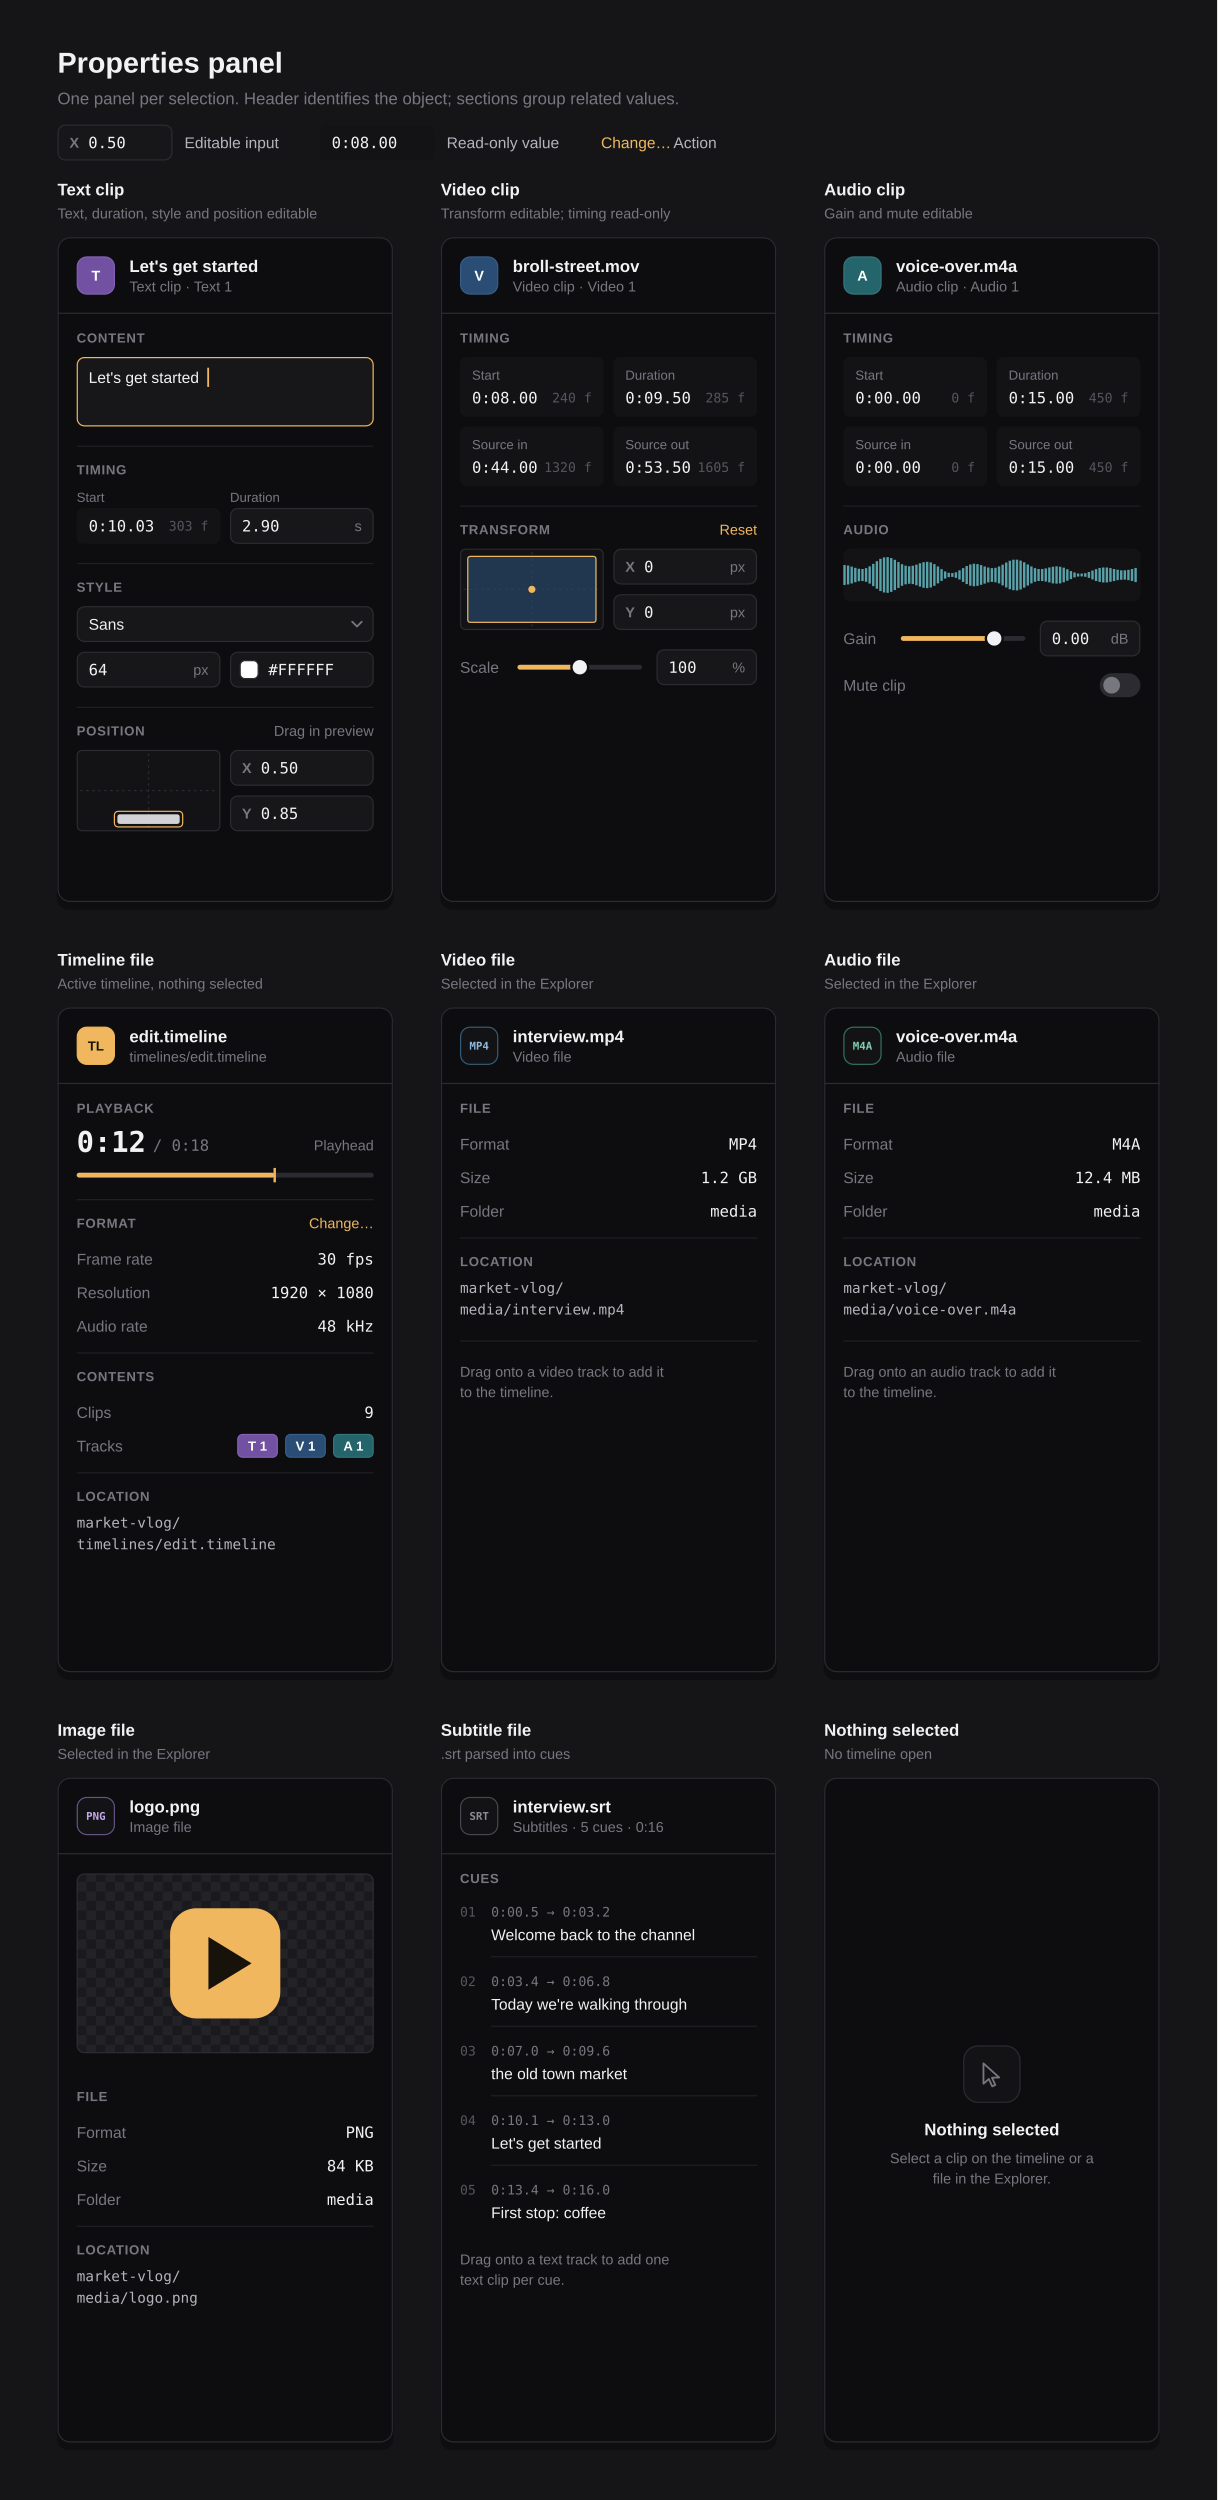
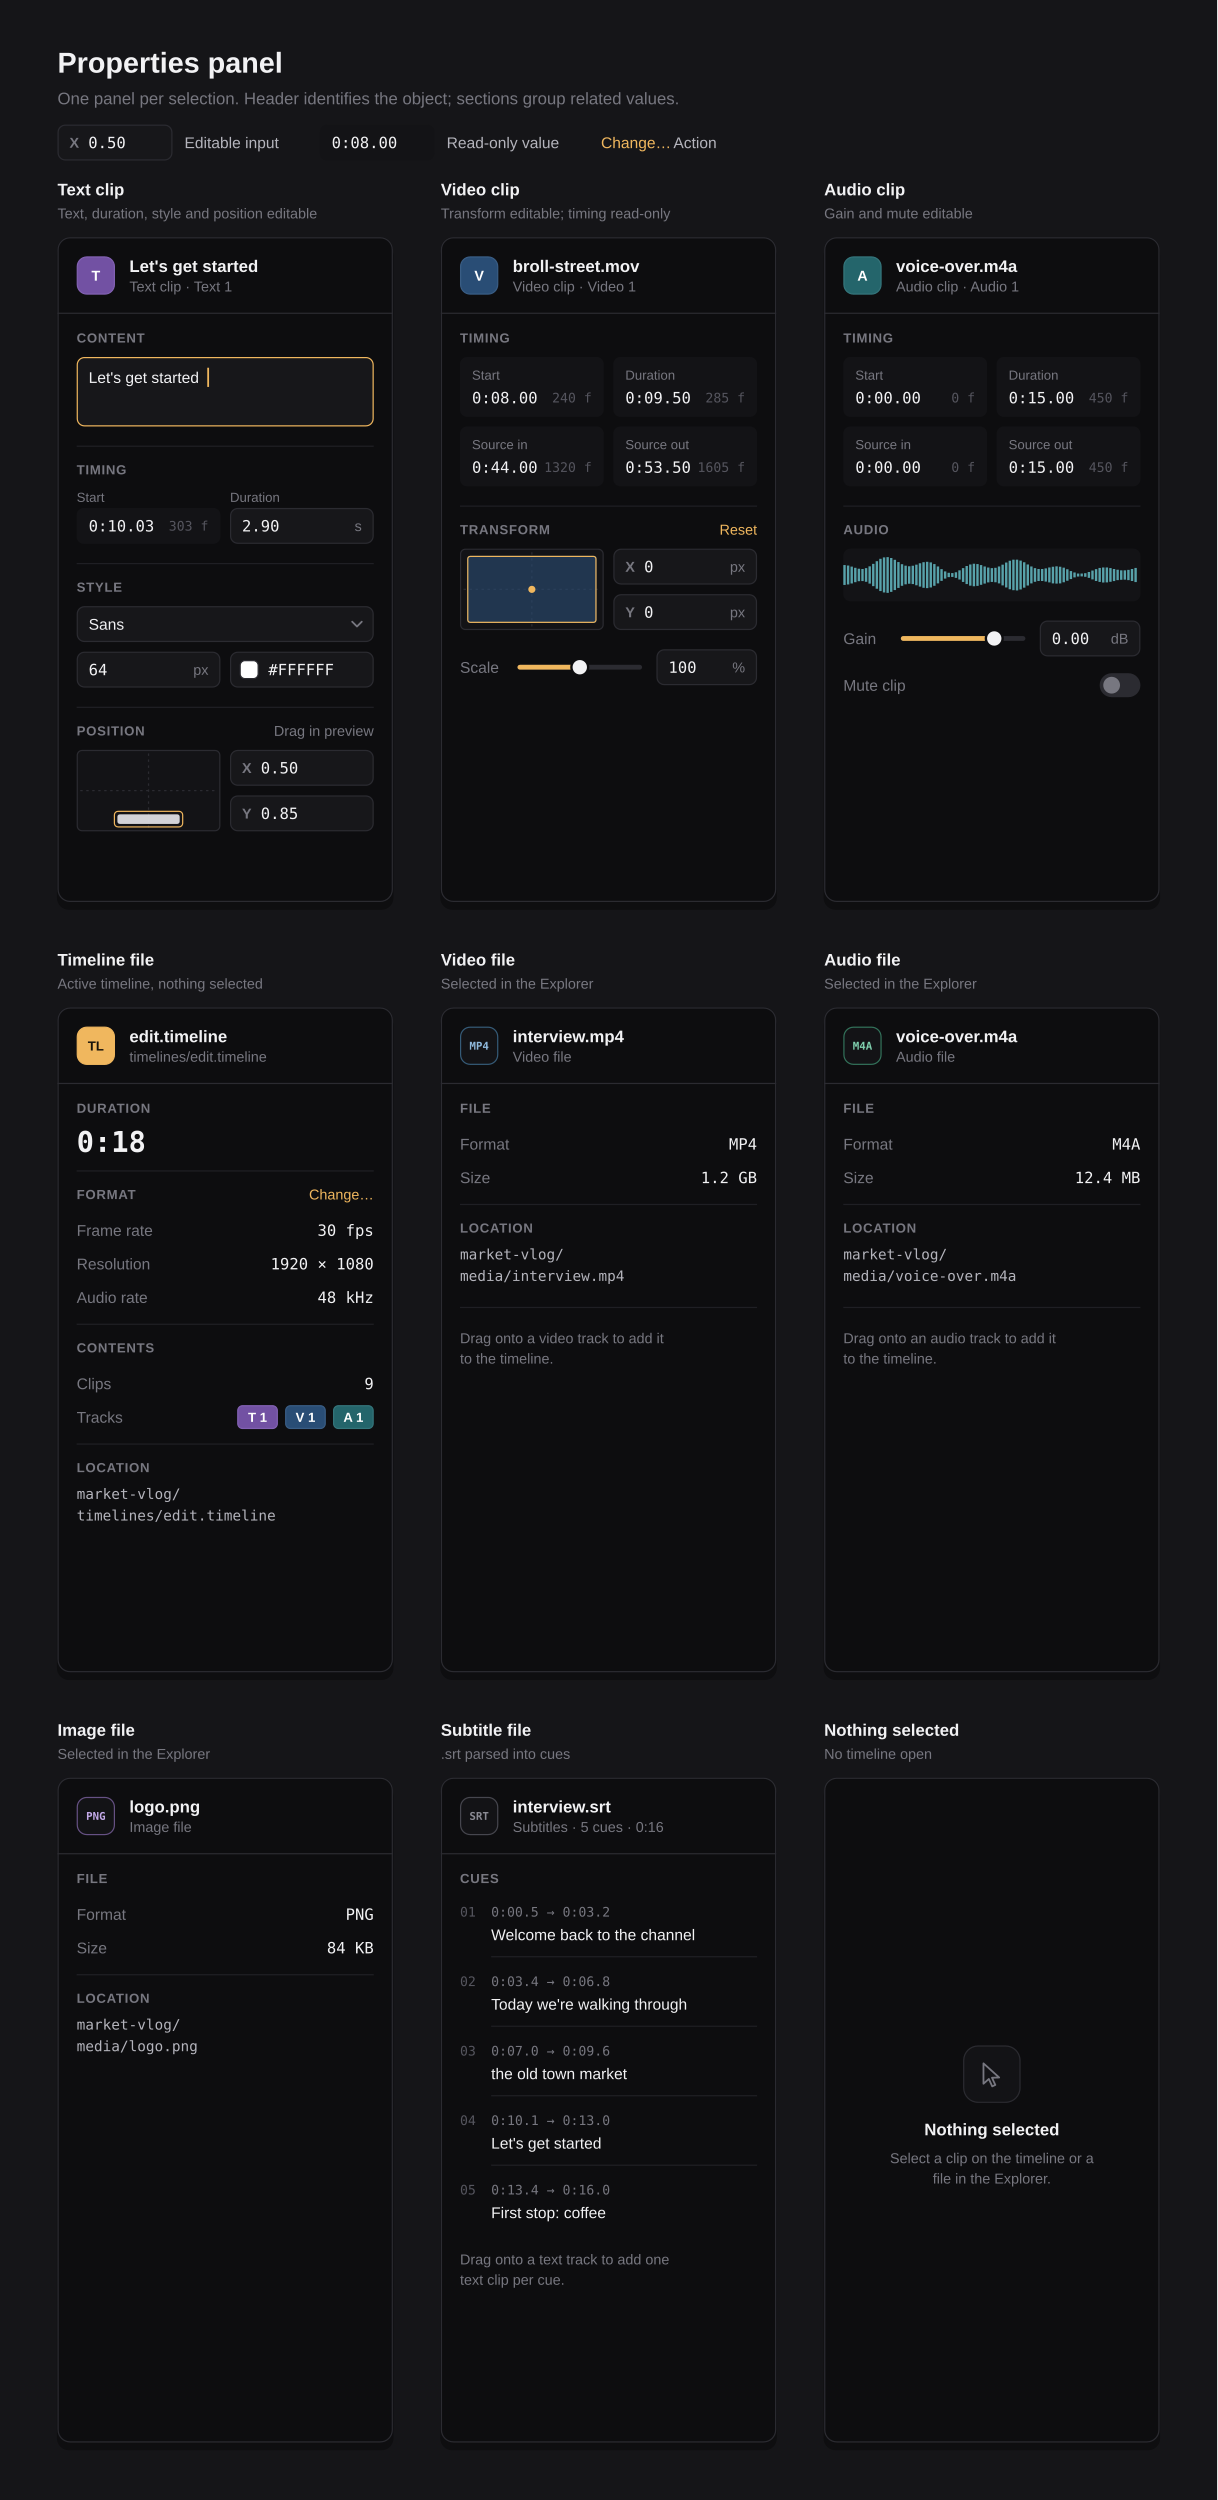
<svg xmlns="http://www.w3.org/2000/svg" width="1016" height="2087" viewBox="0 0 1016 2087">
  <style>.s{font-family:-apple-system,BlinkMacSystemFont,"SF Pro Text","Helvetica Neue",Arial,sans-serif}.m{font-family:"SF Mono",Menlo,Monaco,Consolas,monospace}</style>
  <defs>
-     <pattern id="checker" width="16" height="16" patternUnits="userSpaceOnUse">
-       <rect width="16" height="16" fill="#1a1a1e" />
-       <rect width="8" height="8" fill="#222227" />
-       <rect x="8" y="8" width="8" height="8" fill="#222227" />
-     </pattern>
    <clipPath id="c1">
      <rect x="48" y="198" width="280" height="555" rx="10" />
    </clipPath>
    <clipPath id="c2">
      <rect x="48" y="198" width="280" height="555" rx="0" />
    </clipPath>
    <clipPath id="c3">
      <rect x="368" y="198" width="280" height="555" rx="10" />
    </clipPath>
    <clipPath id="c4">
      <rect x="368" y="198" width="280" height="555" rx="0" />
    </clipPath>
    <clipPath id="c5">
      <rect x="688" y="198" width="280" height="555" rx="10" />
    </clipPath>
    <clipPath id="c6">
      <rect x="688" y="198" width="280" height="555" rx="0" />
    </clipPath>
    <clipPath id="c7">
      <rect x="1008" y="198" width="280" height="555" rx="10" />
    </clipPath>
    <clipPath id="c8">
      <rect x="1008" y="198" width="280" height="555" rx="0" />
    </clipPath>
    <clipPath id="c9">
      <rect x="48" y="841" width="280" height="555" rx="10" />
    </clipPath>
    <clipPath id="c10">
      <rect x="48" y="841" width="280" height="555" rx="0" />
    </clipPath>
    <clipPath id="c11">
      <rect x="368" y="841" width="280" height="555" rx="10" />
    </clipPath>
    <clipPath id="c12">
      <rect x="368" y="841" width="280" height="555" rx="0" />
    </clipPath>
    <clipPath id="c13">
      <rect x="688" y="841" width="280" height="555" rx="10" />
    </clipPath>
    <clipPath id="c14">
      <rect x="688" y="841" width="280" height="555" rx="0" />
    </clipPath>
    <clipPath id="c15">
      <rect x="1008" y="841" width="280" height="555" rx="10" />
    </clipPath>
    <clipPath id="c16">
      <rect x="1008" y="841" width="280" height="555" rx="0" />
    </clipPath>
    <clipPath id="c17">
      <rect x="48" y="841" width="280" height="555" rx="10" />
    </clipPath>
    <clipPath id="c18">
      <rect x="48" y="841" width="280" height="555" rx="0" />
    </clipPath>
  </defs>
  <rect x="0" y="0" width="1016" height="2087" fill="#151518" />
  <text class="s" x="48" y="60.64" font-size="24" fill="#f2f2f4" font-weight="700">Properties panel</text>
  <text class="s" x="48" y="87.04" font-size="14" fill="#777780">One panel per selection. Header identifies the object; sections group related values.</text>
  <rect x="48.5" y="104.5" width="95" height="29" rx="6" fill="#17171a" stroke="#2b2b31" stroke-width="1" />
  <text class="s" x="58" y="123.32" font-size="12" fill="#777780" font-weight="600">X</text>
  <text class="m" x="73.68" y="123.68" font-size="13" fill="#f2f2f4">0.50</text>
  <text class="s" x="154" y="123.68" font-size="13" fill="#b4b4bc">Editable input</text>
  <rect x="266.86" y="104" width="96" height="30" rx="6" fill="#131316" />
  <text class="m" x="276.86" y="123.68" font-size="13" fill="#f2f2f4">0:08.00</text>
  <text class="s" x="372.86" y="123.68" font-size="13" fill="#b4b4bc">Read-only value</text>
  <text class="s" x="501.71" y="123.68" font-size="13" fill="#f0b75e">Change…</text>
  <text class="s" x="562.15" y="123.68" font-size="13" fill="#b4b4bc">Action</text>
  <g>
    <text class="s" x="48" y="163.04" font-size="14" fill="#f2f2f4" font-weight="600">Text clip</text>
    <text class="s" x="48" y="182.32" font-size="12" fill="#777780">Text, duration, style and position editable</text>
    <rect x="47.5" y="197.5" width="281" height="556" rx="10" fill="#000" opacity="0.35" transform="translate(0 6)" />
    <g clip-path="url(#c1)">
      <rect x="48" y="198" width="280" height="555" fill="#0d0d0f" />
      <g clip-path="url(#c2)">
        <rect x="64.5" y="214.5" width="31" height="31" rx="8" fill="#7251a3" stroke="#8261b3" stroke-width="1" />
        <text class="s" x="80" y="234.32" font-size="12" fill="#ffffff" font-weight="700" text-anchor="middle">T</text>
        <text class="s" x="108" y="227.04" font-size="14" fill="#f2f2f4" font-weight="600">Let's get started</text>
        <text class="s" x="108" y="243.32" font-size="12" fill="#777780">Text clip · Text 1</text>
        <rect x="48" y="261" width="280" height="1" fill="#2b2b31" />
        <text class="s" x="64" y="285.96" font-size="11" fill="#777780" font-weight="600" letter-spacing="0.6">CONTENT</text>
        <rect x="64.5" y="298.5" width="247" height="57" rx="6" fill="#17171a" stroke="#f0b75e" stroke-width="1" />
        <text class="s" x="74" y="319.68" font-size="13" fill="#f2f2f4">Let's get started</text>
        <rect x="173.02" y="307" width="1.5" height="16" fill="#f0b75e" />
        <rect x="64" y="372" width="248" height="1" fill="#1f1f24" />
        <text class="s" x="64" y="395.96" font-size="11" fill="#777780" font-weight="600" letter-spacing="0.6">TIMING</text>
        <text class="s" x="64" y="418.96" font-size="11" fill="#777780">Start</text>
        <text class="s" x="192" y="418.96" font-size="11" fill="#777780">Duration</text>
        <rect x="64" y="424" width="120" height="30" rx="6" fill="#131316" />
        <text class="m" x="74" y="443.68" font-size="13" fill="#f2f2f4">0:10.03</text>
        <text class="m" x="174" y="442.96" font-size="11" fill="#55555e" text-anchor="end">303 f</text>
        <rect x="192.5" y="424.5" width="119" height="29" rx="6" fill="#17171a" stroke="#2b2b31" stroke-width="1" />
        <text class="m" x="202" y="443.68" font-size="13" fill="#f2f2f4">2.90</text>
        <text class="s" x="302" y="443.32" font-size="12" fill="#777780" text-anchor="end">s</text>
        <rect x="64" y="470" width="248" height="1" fill="#1f1f24" />
        <text class="s" x="64" y="493.96" font-size="11" fill="#777780" font-weight="600" letter-spacing="0.6">STYLE</text>
        <rect x="64.5" y="506.5" width="247" height="29" rx="6" fill="#17171a" stroke="#2b2b31" stroke-width="1" />
        <text class="s" x="74" y="525.68" font-size="13" fill="#f2f2f4">Sans</text>
        <path d="M294 519.0 l4 4 l4 -4" fill="none" stroke="#777780" stroke-width="1.5" stroke-linecap="round" stroke-linejoin="round" />
        <rect x="64.5" y="544.5" width="119" height="29" rx="6" fill="#17171a" stroke="#2b2b31" stroke-width="1" />
        <text class="m" x="74" y="563.68" font-size="13" fill="#f2f2f4">64</text>
        <text class="s" x="174" y="563.32" font-size="12" fill="#777780" text-anchor="end">px</text>
        <rect x="192.5" y="544.5" width="119" height="29" rx="6" fill="#17171a" stroke="#2b2b31" stroke-width="1" />
        <rect x="200.5" y="551.5" width="15" height="15" rx="4" fill="#ffffff" stroke="#2b2b31" stroke-width="1" />
        <text class="m" x="224" y="563.68" font-size="13" fill="#f2f2f4">#FFFFFF</text>
        <rect x="64" y="590" width="248" height="1" fill="#1f1f24" />
        <text class="s" x="64" y="613.96" font-size="11" fill="#777780" font-weight="600" letter-spacing="0.6">POSITION</text>
        <text class="s" x="312" y="614.32" font-size="12" fill="#777780" text-anchor="end">Drag in preview</text>
        <rect x="64.5" y="626.5" width="119" height="67" rx="4" fill="#131316" stroke="#2b2b31" stroke-width="1" />
        <path d="M124.0 629 V691 M67 660.0 H181" stroke="#2b2b31" stroke-width="1" stroke-dasharray="2 3" />
        <rect x="98" y="679.8" width="52" height="8" rx="2" fill="#e8e8ec" opacity="0.9" />
        <rect x="95.5" y="677.3" width="57" height="13" rx="3" fill="none" stroke="#f0b75e" stroke-width="1" />
        <rect x="192.5" y="626.5" width="119" height="29" rx="6" fill="#17171a" stroke="#2b2b31" stroke-width="1" />
        <text class="s" x="202" y="645.32" font-size="12" fill="#777780" font-weight="600">X</text>
        <text class="m" x="217.68" y="645.68" font-size="13" fill="#f2f2f4">0.50</text>
        <rect x="192.5" y="664.5" width="119" height="29" rx="6" fill="#17171a" stroke="#2b2b31" stroke-width="1" />
        <text class="s" x="202" y="683.32" font-size="12" fill="#777780" font-weight="600">Y</text>
        <text class="m" x="217.68" y="683.68" font-size="13" fill="#f2f2f4">0.85</text>
      </g>
    </g>
    <rect x="48.5" y="198.5" width="279" height="554" rx="10" fill="none" stroke="#2b2b31" stroke-width="1" />
  </g>
  <g>
    <text class="s" x="368" y="163.04" font-size="14" fill="#f2f2f4" font-weight="600">Video clip</text>
    <text class="s" x="368" y="182.32" font-size="12" fill="#777780">Transform editable; timing read-only</text>
    <rect x="367.5" y="197.5" width="281" height="556" rx="10" fill="#000" opacity="0.35" transform="translate(0 6)" />
    <g clip-path="url(#c3)">
      <rect x="368" y="198" width="280" height="555" fill="#0d0d0f" />
      <g clip-path="url(#c4)">
        <rect x="384.5" y="214.5" width="31" height="31" rx="8" fill="#294d75" stroke="#395d85" stroke-width="1" />
        <text class="s" x="400" y="234.32" font-size="12" fill="#ffffff" font-weight="700" text-anchor="middle">V</text>
        <text class="s" x="428" y="227.04" font-size="14" fill="#f2f2f4" font-weight="600">broll-street.mov</text>
        <text class="s" x="428" y="243.32" font-size="12" fill="#777780">Video clip · Video 1</text>
        <rect x="368" y="261" width="280" height="1" fill="#2b2b31" />
        <text class="s" x="384" y="285.96" font-size="11" fill="#777780" font-weight="600" letter-spacing="0.6">TIMING</text>
        <rect x="384" y="298" width="120" height="50" rx="6" fill="#131316" />
        <text class="s" x="394" y="316.96" font-size="11" fill="#777780">Start</text>
        <text class="m" x="394" y="336.68" font-size="13" fill="#f2f2f4">0:08.00</text>
        <text class="m" x="494" y="335.96" font-size="11" fill="#55555e" text-anchor="end">240 f</text>
        <rect x="512" y="298" width="120" height="50" rx="6" fill="#131316" />
        <text class="s" x="522" y="316.96" font-size="11" fill="#777780">Duration</text>
        <text class="m" x="522" y="336.68" font-size="13" fill="#f2f2f4">0:09.50</text>
        <text class="m" x="622" y="335.96" font-size="11" fill="#55555e" text-anchor="end">285 f</text>
        <rect x="384" y="356" width="120" height="50" rx="6" fill="#131316" />
        <text class="s" x="394" y="374.96" font-size="11" fill="#777780">Source in</text>
        <text class="m" x="394" y="394.68" font-size="13" fill="#f2f2f4">0:44.00</text>
        <text class="m" x="494" y="393.96" font-size="11" fill="#55555e" text-anchor="end">1320 f</text>
        <rect x="512" y="356" width="120" height="50" rx="6" fill="#131316" />
        <text class="s" x="522" y="374.96" font-size="11" fill="#777780">Source out</text>
        <text class="m" x="522" y="394.68" font-size="13" fill="#f2f2f4">0:53.50</text>
        <text class="m" x="622" y="393.96" font-size="11" fill="#55555e" text-anchor="end">1605 f</text>
        <rect x="384" y="422" width="248" height="1" fill="#1f1f24" />
        <text class="s" x="384" y="445.96" font-size="11" fill="#777780" font-weight="600" letter-spacing="0.6">TRANSFORM</text>
        <text class="s" x="632" y="446.32" font-size="12" fill="#f0b75e" text-anchor="end">Reset</text>
        <rect x="384.5" y="458.5" width="119" height="67" rx="4" fill="#131316" stroke="#2b2b31" stroke-width="1" />
        <path d="M444.0 461 V523 M387 492.0 H501" stroke="#2b2b31" stroke-width="1" stroke-dasharray="2 3" />
        <rect x="390" y="464" width="108" height="56" rx="2" fill="#294d75" opacity="0.6" />
        <rect x="390.5" y="464.5" width="107" height="55" rx="2" fill="none" stroke="#f0b75e" stroke-width="1" />
        <circle cx="444.0" cy="492.0" r="3" fill="#f0b75e" />
        <rect x="512.5" y="458.5" width="119" height="29" rx="6" fill="#17171a" stroke="#2b2b31" stroke-width="1" />
        <text class="s" x="522" y="477.32" font-size="12" fill="#777780" font-weight="600">X</text>
        <text class="m" x="537.68" y="477.68" font-size="13" fill="#f2f2f4">0</text>
        <text class="s" x="622" y="477.32" font-size="12" fill="#777780" text-anchor="end">px</text>
        <rect x="512.5" y="496.5" width="119" height="29" rx="6" fill="#17171a" stroke="#2b2b31" stroke-width="1" />
        <text class="s" x="522" y="515.32" font-size="12" fill="#777780" font-weight="600">Y</text>
        <text class="m" x="537.68" y="515.68" font-size="13" fill="#f2f2f4">0</text>
        <text class="s" x="622" y="515.32" font-size="12" fill="#777780" text-anchor="end">px</text>
        <text class="s" x="384" y="561.68" font-size="13" fill="#777780">Scale</text>
        <rect x="432" y="555" width="104" height="4" rx="2" fill="#2b2b31" />
        <rect x="483.5" y="552" width="1" height="10" fill="#55555e" />
        <rect x="432" y="555" width="52" height="4" rx="2" fill="#f0b75e" />
        <circle cx="484" cy="557" r="7" fill="#f2f2f4" stroke="#0d0d0f" stroke-width="2" />
        <rect x="548.5" y="542.5" width="83" height="29" rx="6" fill="#17171a" stroke="#2b2b31" stroke-width="1" />
        <text class="m" x="558" y="561.68" font-size="13" fill="#f2f2f4">100</text>
        <text class="s" x="622" y="561.32" font-size="12" fill="#777780" text-anchor="end">%</text>
      </g>
    </g>
    <rect x="368.5" y="198.5" width="279" height="554" rx="10" fill="none" stroke="#2b2b31" stroke-width="1" />
  </g>
  <g>
    <text class="s" x="688" y="163.04" font-size="14" fill="#f2f2f4" font-weight="600">Audio clip</text>
    <text class="s" x="688" y="182.32" font-size="12" fill="#777780">Gain and mute editable</text>
    <rect x="687.5" y="197.5" width="281" height="556" rx="10" fill="#000" opacity="0.35" transform="translate(0 6)" />
    <g clip-path="url(#c5)">
      <rect x="688" y="198" width="280" height="555" fill="#0d0d0f" />
      <g clip-path="url(#c6)">
        <rect x="704.5" y="214.5" width="31" height="31" rx="8" fill="#24656b" stroke="#34757b" stroke-width="1" />
        <text class="s" x="720" y="234.32" font-size="12" fill="#ffffff" font-weight="700" text-anchor="middle">A</text>
        <text class="s" x="748" y="227.04" font-size="14" fill="#f2f2f4" font-weight="600">voice-over.m4a</text>
        <text class="s" x="748" y="243.32" font-size="12" fill="#777780">Audio clip · Audio 1</text>
        <rect x="688" y="261" width="280" height="1" fill="#2b2b31" />
        <text class="s" x="704" y="285.96" font-size="11" fill="#777780" font-weight="600" letter-spacing="0.6">TIMING</text>
        <rect x="704" y="298" width="120" height="50" rx="6" fill="#131316" />
        <text class="s" x="714" y="316.96" font-size="11" fill="#777780">Start</text>
        <text class="m" x="714" y="336.68" font-size="13" fill="#f2f2f4">0:00.00</text>
        <text class="m" x="814" y="335.96" font-size="11" fill="#55555e" text-anchor="end">0 f</text>
        <rect x="832" y="298" width="120" height="50" rx="6" fill="#131316" />
        <text class="s" x="842" y="316.96" font-size="11" fill="#777780">Duration</text>
        <text class="m" x="842" y="336.68" font-size="13" fill="#f2f2f4">0:15.00</text>
        <text class="m" x="942" y="335.96" font-size="11" fill="#55555e" text-anchor="end">450 f</text>
        <rect x="704" y="356" width="120" height="50" rx="6" fill="#131316" />
        <text class="s" x="714" y="374.96" font-size="11" fill="#777780">Source in</text>
        <text class="m" x="714" y="394.68" font-size="13" fill="#f2f2f4">0:00.00</text>
        <text class="m" x="814" y="393.96" font-size="11" fill="#55555e" text-anchor="end">0 f</text>
        <rect x="832" y="356" width="120" height="50" rx="6" fill="#131316" />
        <text class="s" x="842" y="374.96" font-size="11" fill="#777780">Source out</text>
        <text class="m" x="842" y="394.68" font-size="13" fill="#f2f2f4">0:15.00</text>
        <text class="m" x="942" y="393.96" font-size="11" fill="#55555e" text-anchor="end">450 f</text>
        <rect x="704" y="422" width="248" height="1" fill="#1f1f24" />
        <text class="s" x="704" y="445.96" font-size="11" fill="#777780" font-weight="600" letter-spacing="0.6">AUDIO</text>
        <rect x="704" y="458" width="248" height="44" rx="6" fill="#131316" />
        <path d="M704.0 471.7v16.6h2v-16.6zM707.0 472.1v15.8h2v-15.8zM710.0 473.0v14.1h2v-14.1zM713.0 474.0v12.0h2v-12.0zM716.0 474.8v10.4h2v-10.4zM719.0 475.0v10.1h2v-10.1zM722.0 474.3v11.4h2v-11.4zM725.0 472.8v14.4h2v-14.4zM728.0 470.7v18.6h2v-18.6zM731.0 468.5v23.0h2v-23.0zM734.0 466.5v26.9h2v-26.9zM737.0 465.3v29.3h2v-29.3zM740.0 465.1v29.8h2v-29.8zM743.0 465.8v28.3h2v-28.3zM746.0 467.3v25.3h2v-25.3zM749.0 469.2v21.6h2v-21.6zM752.0 471.0v18.0h2v-18.0zM755.0 472.2v15.6h2v-15.6zM758.0 472.7v14.6h2v-14.6zM761.0 472.3v15.3h2v-15.3zM764.0 471.4v17.2h2v-17.2zM767.0 470.2v19.5h2v-19.5zM770.0 469.3v21.4h2v-21.4zM773.0 469.0v22.0h2v-22.0zM776.0 469.5v20.9h2v-20.9zM779.0 470.9v18.1h2v-18.1zM782.0 472.9v14.1h2v-14.1zM785.0 475.1v9.8h2v-9.8zM788.0 477.0v6.0h2v-6.0zM791.0 478.2v3.6h2v-3.6zM794.0 478.4v3.2h2v-3.2zM797.0 477.7v4.7h2v-4.7zM800.0 476.1v7.7h2v-7.7zM803.0 474.3v11.5h2v-11.5zM806.0 472.5v15.1h2v-15.1zM809.0 471.2v17.7h2v-17.7zM812.0 470.6v18.8h2v-18.8zM815.0 470.9v18.2h2v-18.2zM818.0 471.7v16.5h2v-16.5zM821.0 472.9v14.3h2v-14.3zM824.0 473.8v12.4h2v-12.4zM827.0 474.3v11.5h2v-11.5zM830.0 474.0v12.1h2v-12.1zM833.0 472.9v14.1h2v-14.1zM836.0 471.4v17.3h2v-17.3zM839.0 469.6v20.8h2v-20.8zM842.0 468.1v23.8h2v-23.8zM845.0 467.2v25.5h2v-25.5zM848.0 467.2v25.7h2v-25.7zM851.0 468.0v24.1h2v-24.1zM854.0 469.4v21.2h2v-21.2zM857.0 471.2v17.6h2v-17.6zM860.0 472.9v14.1h2v-14.1zM863.0 474.3v11.4h2v-11.4zM866.0 475.0v10.0h2v-10.0zM869.0 475.0v10.0h2v-10.0zM872.0 474.5v11.0h2v-11.0zM875.0 473.7v12.5h2v-12.5zM878.0 473.1v13.9h2v-13.9zM881.0 472.8v14.4h2v-14.4zM884.0 473.1v13.9h2v-13.9zM887.0 473.9v12.2h2v-12.2zM890.0 475.2v9.6h2v-9.6zM893.0 476.7v6.7h2v-6.7zM896.0 477.9v4.1h2v-4.1zM899.0 478.8v2.5h2v-2.5zM902.0 478.8v2.4h2v-2.4zM905.0 478.5v3.0h2v-3.0zM908.0 477.5v4.9h2v-4.9zM911.0 476.3v7.4h2v-7.4zM914.0 475.1v9.9h2v-9.9zM917.0 474.1v11.7h2v-11.7zM920.0 473.7v12.6h2v-12.6zM923.0 473.7v12.5h2v-12.5zM926.0 474.2v11.5h2v-11.5zM929.0 475.0v10.1h2v-10.1zM932.0 475.6v8.7h2v-8.7zM935.0 476.1v7.9h2v-7.9zM938.0 476.1v7.8h2v-7.8zM941.0 475.7v8.6h2v-8.6zM944.0 475.0v10.0h2v-10.0zM947.0 474.1v11.8h2v-11.8z" fill="#69c5cf" fill-opacity="0.8" />
        <text class="s" x="704" y="537.68" font-size="13" fill="#777780">Gain</text>
        <rect x="752" y="531" width="104" height="4" rx="2" fill="#2b2b31" />
        <rect x="829.5" y="528" width="1" height="10" fill="#55555e" />
        <rect x="752" y="531" width="78" height="4" rx="2" fill="#f0b75e" />
        <circle cx="830" cy="533" r="7" fill="#f2f2f4" stroke="#0d0d0f" stroke-width="2" />
        <rect x="868.5" y="518.5" width="83" height="29" rx="6" fill="#17171a" stroke="#2b2b31" stroke-width="1" />
        <text class="m" x="878" y="537.68" font-size="13" fill="#f2f2f4">0.00</text>
        <text class="s" x="942" y="537.32" font-size="12" fill="#777780" text-anchor="end">dB</text>
        <text class="s" x="704" y="576.68" font-size="13" fill="#777780">Mute clip</text>
        <rect x="918" y="562" width="34" height="20" rx="10" fill="#2b2b31" />
        <circle cx="928" cy="572" r="7" fill="#777780" />
      </g>
    </g>
    <rect x="688.5" y="198.5" width="279" height="554" rx="10" fill="none" stroke="#2b2b31" stroke-width="1" />
  </g>
  <g transform="translate(-960 643)">
    <text class="s" x="1008" y="163.04" font-size="14" fill="#f2f2f4" font-weight="600">Timeline file</text>
    <text class="s" x="1008" y="182.32" font-size="12" fill="#777780">Active timeline, nothing selected</text>
    <rect x="1007.5" y="197.5" width="281" height="556" rx="10" fill="#000" opacity="0.35" transform="translate(0 6)" />
    <g clip-path="url(#c7)">
      <rect x="1008" y="198" width="280" height="555" fill="#0d0d0f" />
      <g clip-path="url(#c8)">
        <rect x="1024.5" y="214.5" width="31" height="31" rx="8" fill="#f0b75e" stroke="#f0b75e" stroke-width="1" />
        <text class="s" x="1040" y="233.96" font-size="11" fill="#17120a" font-weight="700" text-anchor="middle">TL</text>
        <text class="s" x="1068" y="227.04" font-size="14" fill="#f2f2f4" font-weight="600">edit.timeline</text>
        <text class="s" x="1068" y="243.32" font-size="12" fill="#777780">timelines/edit.timeline</text>
        <rect x="1008" y="261" width="280" height="1" fill="#2b2b31" />
-         <text class="s" x="1024" y="285.96" font-size="11" fill="#777780" font-weight="600" letter-spacing="0.6">PLAYBACK</text>
-         <text class="m" x="1024" y="318.64" font-size="24" fill="#f2f2f4" font-weight="600">0:12</text>
-         <text class="m" x="1087.6" y="317.68" font-size="13" fill="#777780">/ 0:18</text>
-         <text class="s" x="1272" y="317.32" font-size="12" fill="#777780" text-anchor="end">Playhead</text>
-         <rect x="1024" y="336" width="248" height="4" rx="2" fill="#2b2b31" />
-         <rect x="1024" y="336" width="165.333" height="4" rx="2" fill="#f0b75e" />
-         <rect x="1188.33" y="332" width="2" height="12" fill="#f0b75e" />
-         <rect x="1024" y="358" width="248" height="1" fill="#1f1f24" />
-         <text class="s" x="1024" y="381.96" font-size="11" fill="#777780" font-weight="600" letter-spacing="0.6">FORMAT</text>
-         <text class="s" x="1272" y="382.32" font-size="12" fill="#f0b75e" text-anchor="end">Change…</text>
-         <text class="s" x="1024" y="412.68" font-size="13" fill="#777780">Frame rate</text>
-         <text class="m" x="1272" y="412.68" font-size="13" fill="#f2f2f4" text-anchor="end">30 fps</text>
-         <text class="s" x="1024" y="440.68" font-size="13" fill="#777780">Resolution</text>
-         <text class="m" x="1272" y="440.68" font-size="13" fill="#f2f2f4" text-anchor="end">1920 × 1080</text>
-         <text class="s" x="1024" y="468.68" font-size="13" fill="#777780">Audio rate</text>
-         <text class="m" x="1272" y="468.68" font-size="13" fill="#f2f2f4" text-anchor="end">48 kHz</text>
-         <rect x="1024" y="486" width="248" height="1" fill="#1f1f24" />
-         <text class="s" x="1024" y="509.96" font-size="11" fill="#777780" font-weight="600" letter-spacing="0.6">CONTENTS</text>
-         <text class="s" x="1024" y="540.68" font-size="13" fill="#777780">Clips</text>
-         <text class="m" x="1272" y="540.68" font-size="13" fill="#f2f2f4" text-anchor="end">9</text>
-         <text class="s" x="1024" y="568.68" font-size="13" fill="#777780">Tracks</text>
-         <rect x="1238.5" y="554.5" width="33" height="19" rx="4" fill="#24656b" stroke="#34757b" stroke-width="1" />
-         <text class="s" x="1255" y="567.96" font-size="11" fill="#ffffff" font-weight="600" text-anchor="middle">A 1</text>
-         <rect x="1198.5" y="554.5" width="33" height="19" rx="4" fill="#294d75" stroke="#395d85" stroke-width="1" />
-         <text class="s" x="1215" y="567.96" font-size="11" fill="#ffffff" font-weight="600" text-anchor="middle">V 1</text>
-         <rect x="1158.5" y="554.5" width="33" height="19" rx="4" fill="#7251a3" stroke="#8261b3" stroke-width="1" />
-         <text class="s" x="1175" y="567.96" font-size="11" fill="#ffffff" font-weight="600" text-anchor="middle">T 1</text>
-         <rect x="1024" y="586" width="248" height="1" fill="#1f1f24" />
-         <text class="s" x="1024" y="609.96" font-size="11" fill="#777780" font-weight="600" letter-spacing="0.6">LOCATION</text>
-         <text class="m" x="1024" y="632.32" font-size="12" fill="#b4b4bc">market-vlog/</text>
-         <text class="m" x="1024" y="650.32" font-size="12" fill="#b4b4bc">timelines/edit.timeline</text>
+         <text class="s" x="1024" y="285.96" font-size="11" fill="#777780" font-weight="600" letter-spacing="0.6">DURATION</text>
+         <text class="m" x="1024" y="318.64" font-size="24" fill="#f2f2f4" font-weight="600">0:18</text>
+         <g transform="translate(0 -24)">
+           <rect x="1024" y="358" width="248" height="1" fill="#1f1f24" />
+           <text class="s" x="1024" y="381.96" font-size="11" fill="#777780" font-weight="600" letter-spacing="0.6">FORMAT</text>
+           <text class="s" x="1272" y="382.32" font-size="12" fill="#f0b75e" text-anchor="end">Change…</text>
+           <text class="s" x="1024" y="412.68" font-size="13" fill="#777780">Frame rate</text>
+           <text class="m" x="1272" y="412.68" font-size="13" fill="#f2f2f4" text-anchor="end">30 fps</text>
+           <text class="s" x="1024" y="440.68" font-size="13" fill="#777780">Resolution</text>
+           <text class="m" x="1272" y="440.68" font-size="13" fill="#f2f2f4" text-anchor="end">1920 × 1080</text>
+           <text class="s" x="1024" y="468.68" font-size="13" fill="#777780">Audio rate</text>
+           <text class="m" x="1272" y="468.68" font-size="13" fill="#f2f2f4" text-anchor="end">48 kHz</text>
+           <rect x="1024" y="486" width="248" height="1" fill="#1f1f24" />
+           <text class="s" x="1024" y="509.96" font-size="11" fill="#777780" font-weight="600" letter-spacing="0.6">CONTENTS</text>
+           <text class="s" x="1024" y="540.68" font-size="13" fill="#777780">Clips</text>
+           <text class="m" x="1272" y="540.68" font-size="13" fill="#f2f2f4" text-anchor="end">9</text>
+           <text class="s" x="1024" y="568.68" font-size="13" fill="#777780">Tracks</text>
+           <rect x="1238.5" y="554.5" width="33" height="19" rx="4" fill="#24656b" stroke="#34757b" stroke-width="1" />
+           <text class="s" x="1255" y="567.96" font-size="11" fill="#ffffff" font-weight="600" text-anchor="middle">A 1</text>
+           <rect x="1198.5" y="554.5" width="33" height="19" rx="4" fill="#294d75" stroke="#395d85" stroke-width="1" />
+           <text class="s" x="1215" y="567.96" font-size="11" fill="#ffffff" font-weight="600" text-anchor="middle">V 1</text>
+           <rect x="1158.5" y="554.5" width="33" height="19" rx="4" fill="#7251a3" stroke="#8261b3" stroke-width="1" />
+           <text class="s" x="1175" y="567.96" font-size="11" fill="#ffffff" font-weight="600" text-anchor="middle">T 1</text>
+           <rect x="1024" y="586" width="248" height="1" fill="#1f1f24" />
+           <text class="s" x="1024" y="609.96" font-size="11" fill="#777780" font-weight="600" letter-spacing="0.6">LOCATION</text>
+           <text class="m" x="1024" y="632.32" font-size="12" fill="#b4b4bc">market-vlog/</text>
+           <text class="m" x="1024" y="650.32" font-size="12" fill="#b4b4bc">timelines/edit.timeline</text>
+         </g>
      </g>
    </g>
    <rect x="1008.5" y="198.5" width="279" height="554" rx="10" fill="none" stroke="#2b2b31" stroke-width="1" />
  </g>
  <g transform="translate(320 0)">
    <text class="s" x="48" y="806.04" font-size="14" fill="#f2f2f4" font-weight="600">Video file</text>
    <text class="s" x="48" y="825.32" font-size="12" fill="#777780">Selected in the Explorer</text>
    <rect x="47.5" y="840.5" width="281" height="556" rx="10" fill="#000" opacity="0.35" transform="translate(0 6)" />
    <g clip-path="url(#c9)">
      <rect x="48" y="841" width="280" height="555" fill="#0d0d0f" />
      <g clip-path="url(#c10)">
        <rect x="64.5" y="857.5" width="31" height="31" rx="8" fill="#131316" stroke="#355b78" stroke-width="1" />
        <text class="m" x="80" y="876.24" font-size="9" fill="#8fb9dd" font-weight="600" text-anchor="middle">MP4</text>
        <text class="s" x="108" y="870.04" font-size="14" fill="#f2f2f4" font-weight="600">interview.mp4</text>
        <text class="s" x="108" y="886.32" font-size="12" fill="#777780">Video file</text>
        <rect x="48" y="904" width="280" height="1" fill="#2b2b31" />
        <text class="s" x="64" y="928.96" font-size="11" fill="#777780" font-weight="600" letter-spacing="0.6">FILE</text>
        <text class="s" x="64" y="959.68" font-size="13" fill="#777780">Format</text>
        <text class="m" x="312" y="959.68" font-size="13" fill="#f2f2f4" text-anchor="end">MP4</text>
        <text class="s" x="64" y="987.68" font-size="13" fill="#777780">Size</text>
        <text class="m" x="312" y="987.68" font-size="13" fill="#f2f2f4" text-anchor="end">1.2 GB</text>
-         <text class="s" x="64" y="1015.68" font-size="13" fill="#777780">Folder</text>
-         <text class="m" x="312" y="1015.68" font-size="13" fill="#f2f2f4" text-anchor="end">media</text>
-         <rect x="64" y="1033" width="248" height="1" fill="#1f1f24" />
-         <text class="s" x="64" y="1056.96" font-size="11" fill="#777780" font-weight="600" letter-spacing="0.6">LOCATION</text>
-         <text class="m" x="64" y="1079.32" font-size="12" fill="#b4b4bc">market-vlog/</text>
-         <text class="m" x="64" y="1097.32" font-size="12" fill="#b4b4bc">media/interview.mp4</text>
-         <rect x="64" y="1119" width="248" height="1" fill="#1f1f24" />
-         <text class="s" x="64" y="1149.32" font-size="12" fill="#777780">Drag onto a video track to add it</text>
-         <text class="s" x="64" y="1166.32" font-size="12" fill="#777780">to the timeline.</text>
+         <rect x="64" y="1005" width="248" height="1" fill="#1f1f24" />
+         <text class="s" x="64" y="1028.96" font-size="11" fill="#777780" font-weight="600" letter-spacing="0.6">LOCATION</text>
+         <text class="m" x="64" y="1051.32" font-size="12" fill="#b4b4bc">market-vlog/</text>
+         <text class="m" x="64" y="1069.32" font-size="12" fill="#b4b4bc">media/interview.mp4</text>
+         <rect x="64" y="1091" width="248" height="1" fill="#1f1f24" />
+         <text class="s" x="64" y="1121.32" font-size="12" fill="#777780">Drag onto a video track to add it</text>
+         <text class="s" x="64" y="1138.32" font-size="12" fill="#777780">to the timeline.</text>
      </g>
    </g>
    <rect x="48.5" y="841.5" width="279" height="554" rx="10" fill="none" stroke="#2b2b31" stroke-width="1" />
  </g>
  <g transform="translate(640 0)">
    <text class="s" x="48" y="806.04" font-size="14" fill="#f2f2f4" font-weight="600">Audio file</text>
    <text class="s" x="48" y="825.32" font-size="12" fill="#777780">Selected in the Explorer</text>
    <rect x="47.5" y="840.5" width="281" height="556" rx="10" fill="#000" opacity="0.35" transform="translate(0 6)" />
    <g clip-path="url(#c17)">
      <rect x="48" y="841" width="280" height="555" fill="#0d0d0f" />
      <g clip-path="url(#c18)">
        <rect x="64.5" y="857.5" width="31" height="31" rx="8" fill="#131316" stroke="#32725a" stroke-width="1" />
        <text class="m" x="80" y="876.24" font-size="9" fill="#7fd0ae" font-weight="600" text-anchor="middle">M4A</text>
        <text class="s" x="108" y="870.04" font-size="14" fill="#f2f2f4" font-weight="600">voice-over.m4a</text>
        <text class="s" x="108" y="886.32" font-size="12" fill="#777780">Audio file</text>
        <rect x="48" y="904" width="280" height="1" fill="#2b2b31" />
        <text class="s" x="64" y="928.96" font-size="11" fill="#777780" font-weight="600" letter-spacing="0.6">FILE</text>
        <text class="s" x="64" y="959.68" font-size="13" fill="#777780">Format</text>
        <text class="m" x="312" y="959.68" font-size="13" fill="#f2f2f4" text-anchor="end">M4A</text>
        <text class="s" x="64" y="987.68" font-size="13" fill="#777780">Size</text>
        <text class="m" x="312" y="987.68" font-size="13" fill="#f2f2f4" text-anchor="end">12.4 MB</text>
-         <text class="s" x="64" y="1015.68" font-size="13" fill="#777780">Folder</text>
-         <text class="m" x="312" y="1015.68" font-size="13" fill="#f2f2f4" text-anchor="end">media</text>
-         <rect x="64" y="1033" width="248" height="1" fill="#1f1f24" />
-         <text class="s" x="64" y="1056.96" font-size="11" fill="#777780" font-weight="600" letter-spacing="0.6">LOCATION</text>
-         <text class="m" x="64" y="1079.32" font-size="12" fill="#b4b4bc">market-vlog/</text>
-         <text class="m" x="64" y="1097.32" font-size="12" fill="#b4b4bc">media/voice-over.m4a</text>
-         <rect x="64" y="1119" width="248" height="1" fill="#1f1f24" />
-         <text class="s" x="64" y="1149.32" font-size="12" fill="#777780">Drag onto an audio track to add it</text>
-         <text class="s" x="64" y="1166.32" font-size="12" fill="#777780">to the timeline.</text>
+         <rect x="64" y="1005" width="248" height="1" fill="#1f1f24" />
+         <text class="s" x="64" y="1028.96" font-size="11" fill="#777780" font-weight="600" letter-spacing="0.6">LOCATION</text>
+         <text class="m" x="64" y="1051.32" font-size="12" fill="#b4b4bc">market-vlog/</text>
+         <text class="m" x="64" y="1069.32" font-size="12" fill="#b4b4bc">media/voice-over.m4a</text>
+         <rect x="64" y="1091" width="248" height="1" fill="#1f1f24" />
+         <text class="s" x="64" y="1121.32" font-size="12" fill="#777780">Drag onto an audio track to add it</text>
+         <text class="s" x="64" y="1138.32" font-size="12" fill="#777780">to the timeline.</text>
      </g>
    </g>
    <rect x="48.5" y="841.5" width="279" height="554" rx="10" fill="none" stroke="#2b2b31" stroke-width="1" />
  </g>
  <g transform="translate(-320 643)">
    <text class="s" x="368" y="806.04" font-size="14" fill="#f2f2f4" font-weight="600">Image file</text>
    <text class="s" x="368" y="825.32" font-size="12" fill="#777780">Selected in the Explorer</text>
    <rect x="367.5" y="840.5" width="281" height="556" rx="10" fill="#000" opacity="0.35" transform="translate(0 6)" />
    <g clip-path="url(#c11)">
      <rect x="368" y="841" width="280" height="555" fill="#0d0d0f" />
      <g clip-path="url(#c12)">
        <rect x="384.5" y="857.5" width="31" height="31" rx="8" fill="#131316" stroke="#665184" stroke-width="1" />
        <text class="m" x="400" y="876.24" font-size="9" fill="#c3a9e8" font-weight="600" text-anchor="middle">PNG</text>
        <text class="s" x="428" y="870.04" font-size="14" fill="#f2f2f4" font-weight="600">logo.png</text>
        <text class="s" x="428" y="886.32" font-size="12" fill="#777780">Image file</text>
        <rect x="368" y="904" width="280" height="1" fill="#2b2b31" />
-         <rect x="384" y="921" width="248" height="150" rx="6" fill="url(#checker)" />
-         <rect x="384.5" y="921.5" width="247" height="149" rx="6" fill="none" stroke="#2b2b31" stroke-width="1" />
-         <rect x="462.0" y="950.0" width="92" height="92" rx="22" fill="#f0b75e" />
-         <path d="M494.0 974.0 L530.0 996.0 L494.0 1018.0Z" fill="#17120a" />
-         <text class="s" x="384" y="1110.96" font-size="11" fill="#777780" font-weight="600" letter-spacing="0.6">FILE</text>
-         <text class="s" x="384" y="1141.68" font-size="13" fill="#777780">Format</text>
-         <text class="m" x="632" y="1141.68" font-size="13" fill="#f2f2f4" text-anchor="end">PNG</text>
-         <text class="s" x="384" y="1169.68" font-size="13" fill="#777780">Size</text>
-         <text class="m" x="632" y="1169.68" font-size="13" fill="#f2f2f4" text-anchor="end">84 KB</text>
-         <text class="s" x="384" y="1197.68" font-size="13" fill="#777780">Folder</text>
-         <text class="m" x="632" y="1197.68" font-size="13" fill="#f2f2f4" text-anchor="end">media</text>
-         <rect x="384" y="1215" width="248" height="1" fill="#1f1f24" />
-         <text class="s" x="384" y="1238.96" font-size="11" fill="#777780" font-weight="600" letter-spacing="0.6">LOCATION</text>
-         <text class="m" x="384" y="1261.32" font-size="12" fill="#b4b4bc">market-vlog/</text>
-         <text class="m" x="384" y="1279.32" font-size="12" fill="#b4b4bc">media/logo.png</text>
+         <text class="s" x="384" y="928.96" font-size="11" fill="#777780" font-weight="600" letter-spacing="0.6">FILE</text>
+         <text class="s" x="384" y="959.68" font-size="13" fill="#777780">Format</text>
+         <text class="m" x="632" y="959.68" font-size="13" fill="#f2f2f4" text-anchor="end">PNG</text>
+         <text class="s" x="384" y="987.68" font-size="13" fill="#777780">Size</text>
+         <text class="m" x="632" y="987.68" font-size="13" fill="#f2f2f4" text-anchor="end">84 KB</text>
+         <rect x="384" y="1005" width="248" height="1" fill="#1f1f24" />
+         <text class="s" x="384" y="1028.96" font-size="11" fill="#777780" font-weight="600" letter-spacing="0.6">LOCATION</text>
+         <text class="m" x="384" y="1051.32" font-size="12" fill="#b4b4bc">market-vlog/</text>
+         <text class="m" x="384" y="1069.32" font-size="12" fill="#b4b4bc">media/logo.png</text>
      </g>
    </g>
    <rect x="368.5" y="841.5" width="279" height="554" rx="10" fill="none" stroke="#2b2b31" stroke-width="1" />
  </g>
  <g transform="translate(-320 643)">
    <text class="s" x="688" y="806.04" font-size="14" fill="#f2f2f4" font-weight="600">Subtitle file</text>
    <text class="s" x="688" y="825.32" font-size="12" fill="#777780">.srt parsed into cues</text>
    <rect x="687.5" y="840.5" width="281" height="556" rx="10" fill="#000" opacity="0.35" transform="translate(0 6)" />
    <g clip-path="url(#c13)">
      <rect x="688" y="841" width="280" height="555" fill="#0d0d0f" />
      <g clip-path="url(#c14)">
        <rect x="704.5" y="857.5" width="31" height="31" rx="8" fill="#131316" stroke="#46464e" stroke-width="1" />
        <text class="m" x="720" y="876.24" font-size="9" fill="#8b8b94" font-weight="600" text-anchor="middle">SRT</text>
        <text class="s" x="748" y="870.04" font-size="14" fill="#f2f2f4" font-weight="600">interview.srt</text>
        <text class="s" x="748" y="886.32" font-size="12" fill="#777780">Subtitles · 5 cues · 0:16</text>
        <rect x="688" y="904" width="280" height="1" fill="#2b2b31" />
        <text class="s" x="704" y="928.96" font-size="11" fill="#777780" font-weight="600" letter-spacing="0.6">CUES</text>
        <text class="m" x="704" y="956.96" font-size="11" fill="#55555e">01</text>
        <text class="m" x="730" y="956.96" font-size="11" fill="#777780">0:00.5 → 0:03.2</text>
        <text class="s" x="730" y="976.68" font-size="13" fill="#f2f2f4">Welcome back to the channel</text>
        <rect x="730" y="990" width="222" height="1" fill="#1f1f24" />
        <text class="m" x="704" y="1014.96" font-size="11" fill="#55555e">02</text>
        <text class="m" x="730" y="1014.96" font-size="11" fill="#777780">0:03.4 → 0:06.8</text>
        <text class="s" x="730" y="1034.68" font-size="13" fill="#f2f2f4">Today we're walking through</text>
        <rect x="730" y="1048" width="222" height="1" fill="#1f1f24" />
        <text class="m" x="704" y="1072.96" font-size="11" fill="#55555e">03</text>
        <text class="m" x="730" y="1072.96" font-size="11" fill="#777780">0:07.0 → 0:09.6</text>
        <text class="s" x="730" y="1092.68" font-size="13" fill="#f2f2f4">the old town market</text>
        <rect x="730" y="1106" width="222" height="1" fill="#1f1f24" />
        <text class="m" x="704" y="1130.96" font-size="11" fill="#55555e">04</text>
        <text class="m" x="730" y="1130.96" font-size="11" fill="#777780">0:10.1 → 0:13.0</text>
        <text class="s" x="730" y="1150.68" font-size="13" fill="#f2f2f4">Let's get started</text>
        <rect x="730" y="1164" width="222" height="1" fill="#1f1f24" />
        <text class="m" x="704" y="1188.96" font-size="11" fill="#55555e">05</text>
        <text class="m" x="730" y="1188.96" font-size="11" fill="#777780">0:13.4 → 0:16.0</text>
        <text class="s" x="730" y="1208.68" font-size="13" fill="#f2f2f4">First stop: coffee</text>
        <text class="s" x="704" y="1247.32" font-size="12" fill="#777780">Drag onto a text track to add one</text>
        <text class="s" x="704" y="1264.32" font-size="12" fill="#777780">text clip per cue.</text>
      </g>
    </g>
    <rect x="688.5" y="841.5" width="279" height="554" rx="10" fill="none" stroke="#2b2b31" stroke-width="1" />
  </g>
  <g transform="translate(-320 643)">
    <text class="s" x="1008" y="806.04" font-size="14" fill="#f2f2f4" font-weight="600">Nothing selected</text>
    <text class="s" x="1008" y="825.32" font-size="12" fill="#777780">No timeline open</text>
    <rect x="1007.5" y="840.5" width="281" height="556" rx="10" fill="#000" opacity="0.35" transform="translate(0 6)" />
    <g clip-path="url(#c15)">
      <rect x="1008" y="841" width="280" height="555" fill="#0d0d0f" />
      <g clip-path="url(#c16)">
        <rect x="1124.5" y="1065" width="47" height="47" rx="12" fill="#131316" stroke="#2b2b31" stroke-width="1" />
        <path d="M1141.0 1079.5 v17 l4.5 -4 l2.8 6.2 l2.6 -1.2 l-2.8 -6 l6 -0.2Z" fill="none" stroke="#777780" stroke-width="1.5" stroke-linejoin="round" />
        <text class="s" x="1148" y="1139.54" font-size="14" fill="#f2f2f4" font-weight="600" text-anchor="middle">Nothing selected</text>
        <text class="s" x="1148" y="1162.82" font-size="12" fill="#777780" text-anchor="middle">Select a clip on the timeline or a</text>
        <text class="s" x="1148" y="1179.82" font-size="12" fill="#777780" text-anchor="middle">file in the Explorer.</text>
      </g>
    </g>
    <rect x="1008.5" y="841.5" width="279" height="554" rx="10" fill="none" stroke="#2b2b31" stroke-width="1" />
  </g>
</svg>
